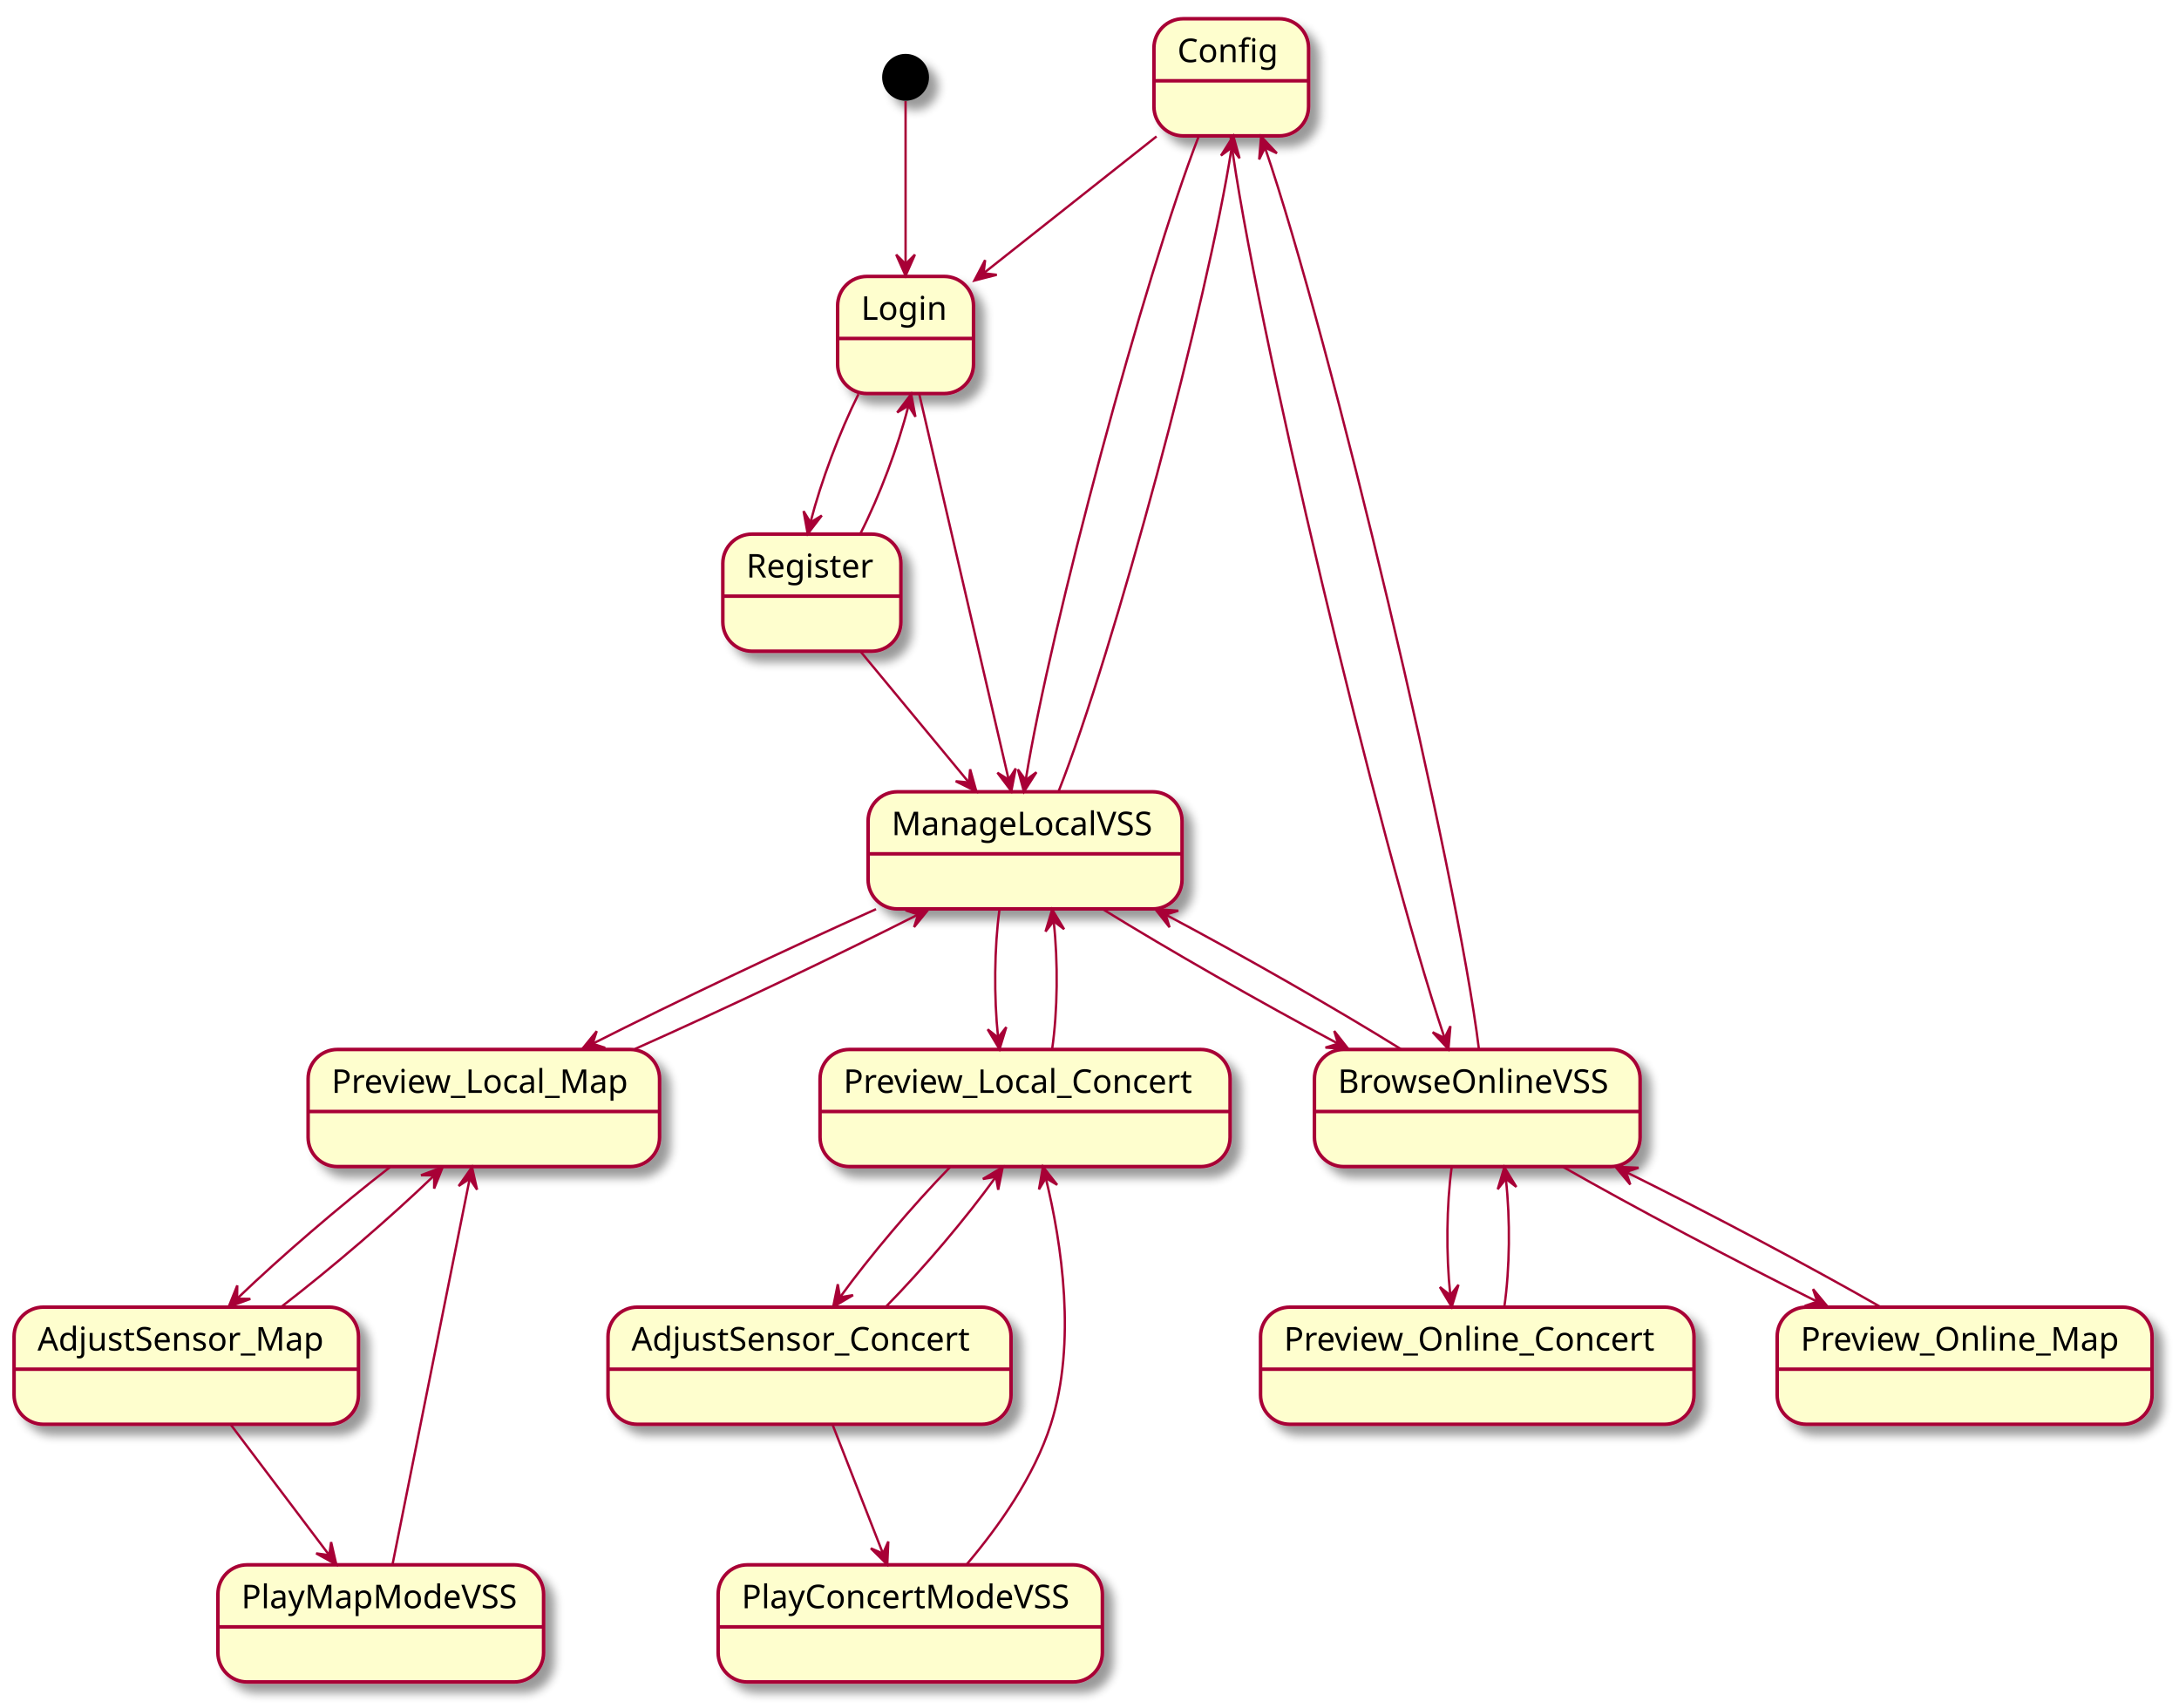
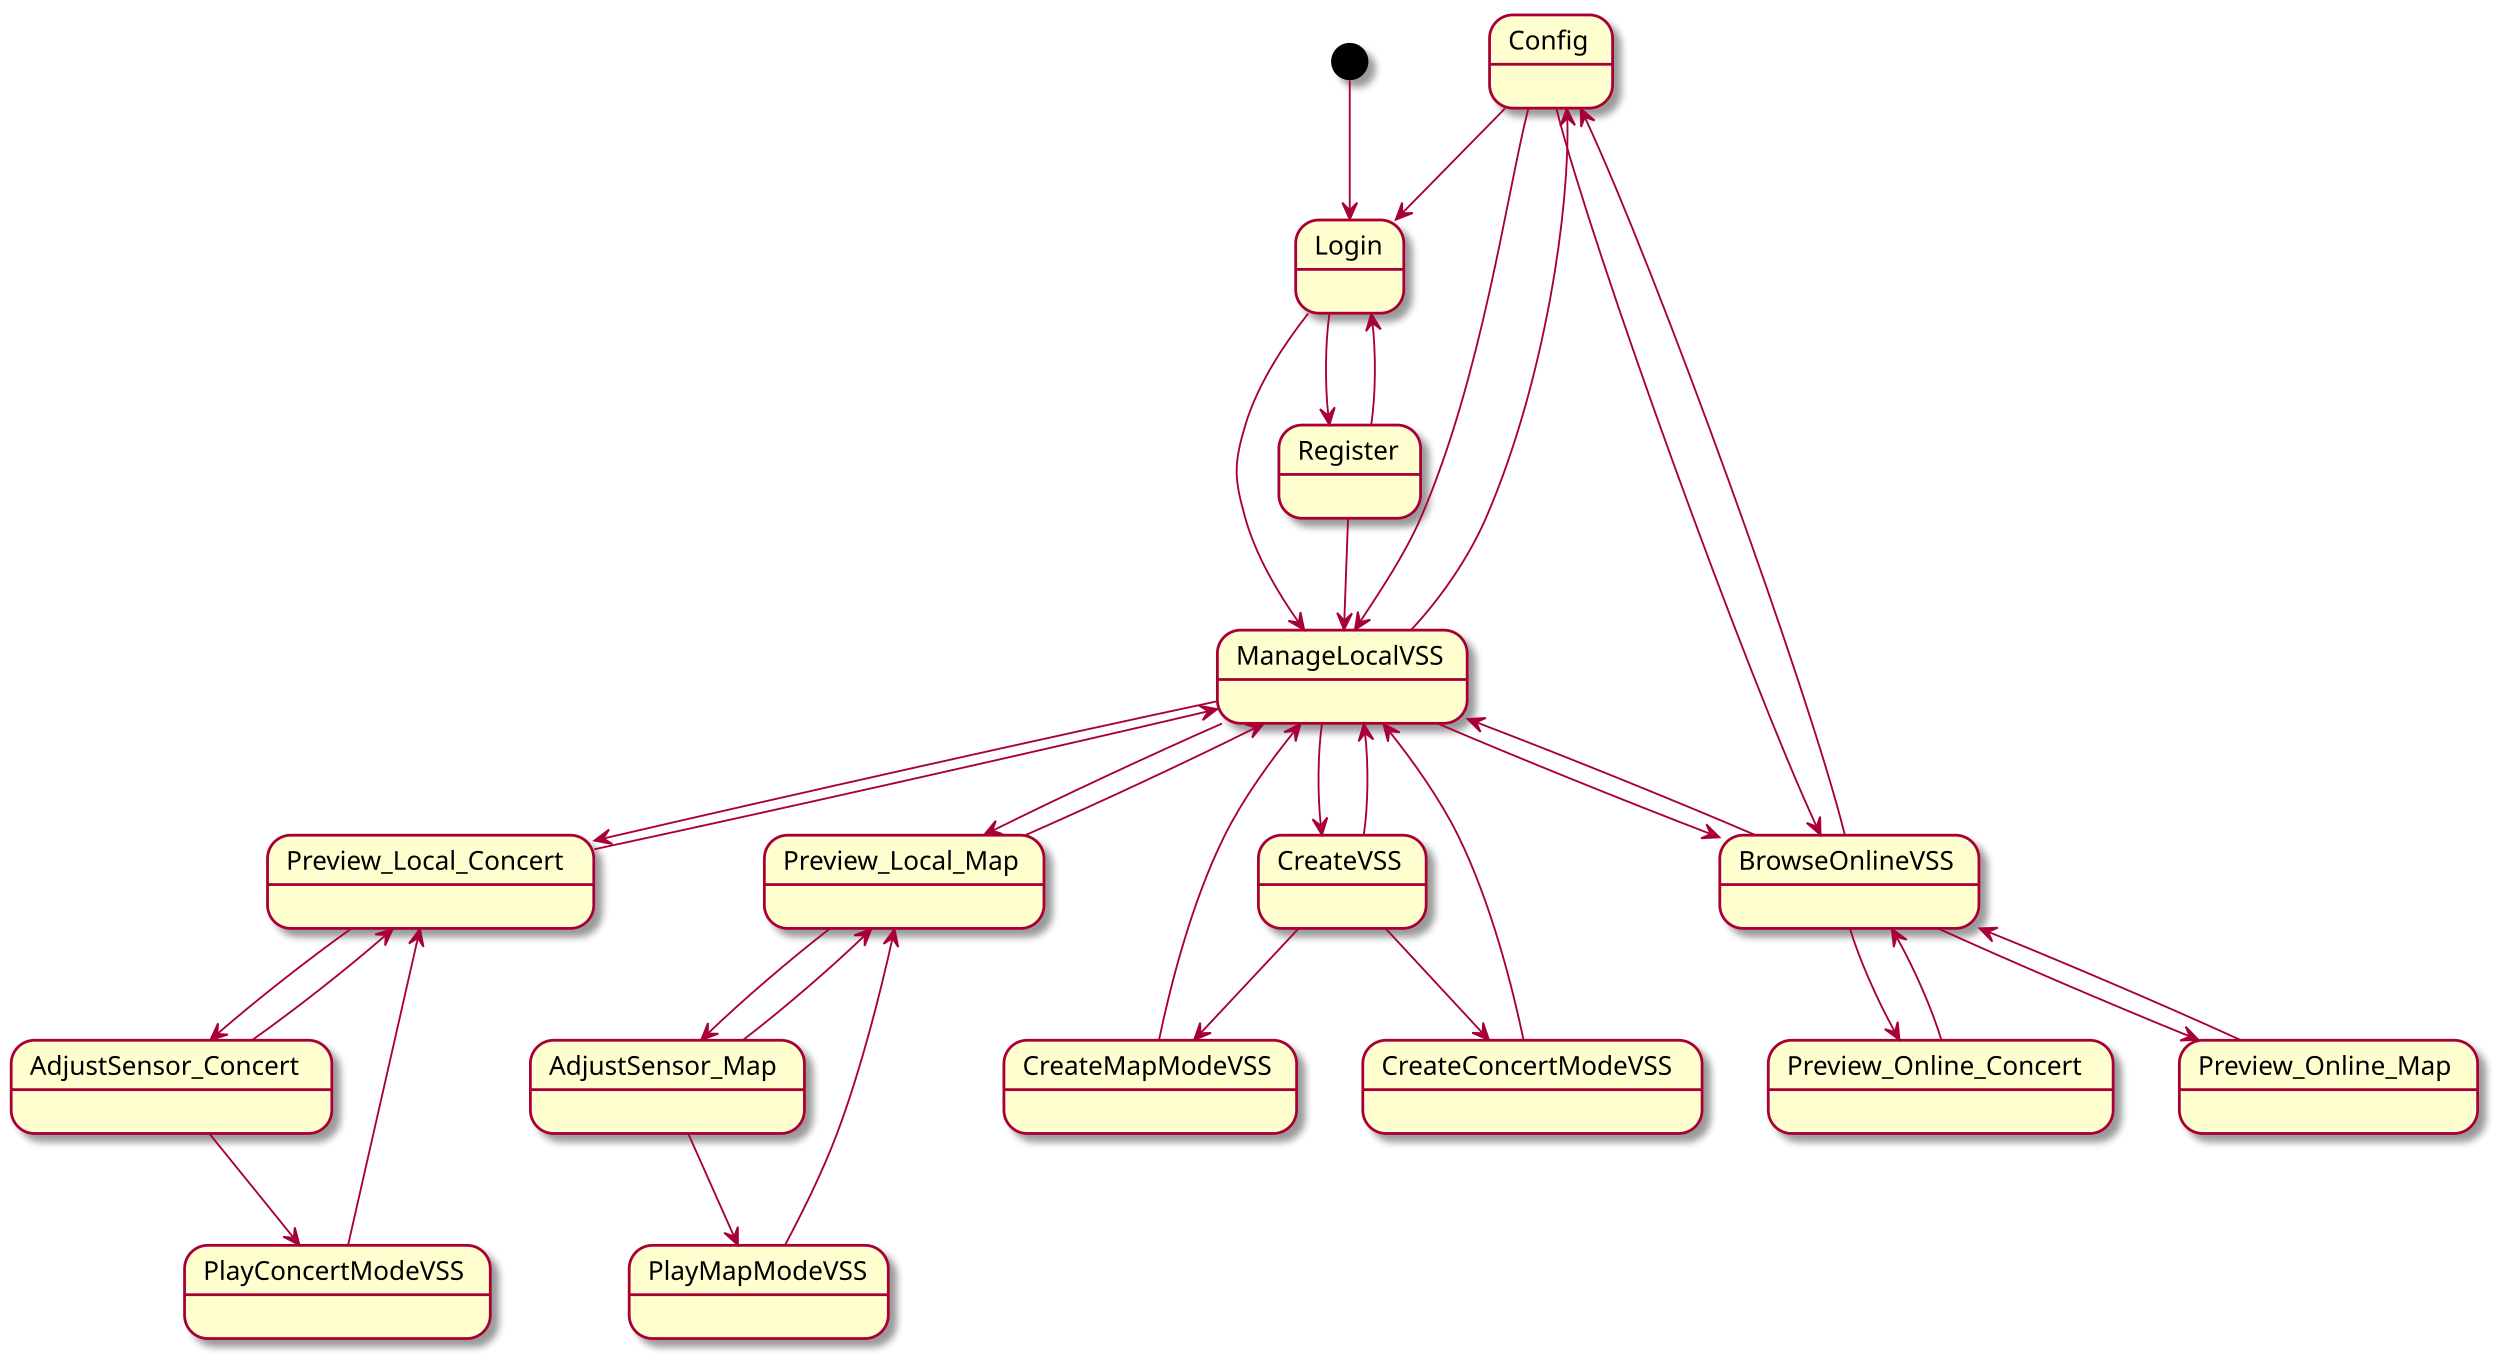
- <svg xmlns="http://www.w3.org/2000/svg" contentScriptType="application/ecmascript" contentStyleType="text/css" height="729px" preserveAspectRatio="none" style="width:930px;height:729px;" version="1.1" viewBox="0 0 930 729" width="930px" zoomAndPan="magnify">
+ <svg xmlns="http://www.w3.org/2000/svg" contentScriptType="application/ecmascript" contentStyleType="text/css" height="729px" preserveAspectRatio="none" style="width:1341px;height:729px;" version="1.1" viewBox="0 0 1341 729" width="1341px" zoomAndPan="magnify">
  <defs>
-     <filter height="300%" id="f1da05pdc9gctw" width="300%" x="-1" y="-1">
+     <filter height="300%" id="f1xbn4dp0o9nj9" width="300%" x="-1" y="-1">
      <feGaussianBlur result="blurOut" stdDeviation="2.0" />
      <feColorMatrix in="blurOut" result="blurOut2" type="matrix" values="0 0 0 0 0 0 0 0 0 0 0 0 0 0 0 0 0 0 .4 0" />
      <feOffset dx="4.0" dy="4.0" in="blurOut2" result="blurOut3" />
      <feBlend in="SourceGraphic" in2="blurOut3" mode="normal" />
    </filter>
  </defs>
  <g>
-     <rect fill="#FEFECE" filter="url(#f1da05pdc9gctw)" height="50" rx="12.5" ry="12.5" style="stroke: #A80036; stroke-width: 1.5;" width="66" x="492.5" y="8" />
-     <line style="stroke: #A80036; stroke-width: 1.5;" x1="492.5" x2="558.5" y1="34.488" y2="34.488" />
-     <text fill="#000000" font-family="sans-serif" font-size="14" lengthAdjust="spacingAndGlyphs" textLength="46" x="502.5" y="26.535">Config</text>
-     <rect fill="#FEFECE" filter="url(#f1da05pdc9gctw)" height="50" rx="12.5" ry="12.5" style="stroke: #A80036; stroke-width: 1.5;" width="58" x="357.5" y="118" />
-     <line style="stroke: #A80036; stroke-width: 1.5;" x1="357.5" x2="415.5" y1="144.488" y2="144.488" />
-     <text fill="#000000" font-family="sans-serif" font-size="14" lengthAdjust="spacingAndGlyphs" textLength="38" x="367.5" y="136.535">Login</text>
-     <ellipse cx="386.5" cy="33" fill="#000000" filter="url(#f1da05pdc9gctw)" rx="10" ry="10" style="stroke: none; stroke-width: 1.0;" />
-     <rect fill="#FEFECE" filter="url(#f1da05pdc9gctw)" height="50" rx="12.5" ry="12.5" style="stroke: #A80036; stroke-width: 1.5;" width="76" x="308.5" y="228" />
-     <line style="stroke: #A80036; stroke-width: 1.5;" x1="308.5" x2="384.5" y1="254.488" y2="254.488" />
-     <text fill="#000000" font-family="sans-serif" font-size="14" lengthAdjust="spacingAndGlyphs" textLength="56" x="318.5" y="246.535">Register</text>
-     <rect fill="#FEFECE" filter="url(#f1da05pdc9gctw)" height="50" rx="12.5" ry="12.5" style="stroke: #A80036; stroke-width: 1.5;" width="134" x="370.5" y="338" />
-     <line style="stroke: #A80036; stroke-width: 1.5;" x1="370.5" x2="504.5" y1="364.488" y2="364.488" />
-     <text fill="#000000" font-family="sans-serif" font-size="14" lengthAdjust="spacingAndGlyphs" textLength="114" x="380.5" y="356.535">ManageLocalVSS</text>
-     <rect fill="#FEFECE" filter="url(#f1da05pdc9gctw)" height="50" rx="12.5" ry="12.5" style="stroke: #A80036; stroke-width: 1.5;" width="150" x="131.5" y="448" />
-     <line style="stroke: #A80036; stroke-width: 1.5;" x1="131.5" x2="281.5" y1="474.488" y2="474.488" />
-     <text fill="#000000" font-family="sans-serif" font-size="14" lengthAdjust="spacingAndGlyphs" textLength="130" x="141.5" y="466.535">Preview_Local_Map</text>
-     <rect fill="#FEFECE" filter="url(#f1da05pdc9gctw)" height="50" rx="12.5" ry="12.5" style="stroke: #A80036; stroke-width: 1.5;" width="175" x="350" y="448" />
-     <line style="stroke: #A80036; stroke-width: 1.5;" x1="350" x2="525" y1="474.488" y2="474.488" />
-     <text fill="#000000" font-family="sans-serif" font-size="14" lengthAdjust="spacingAndGlyphs" textLength="155" x="360" y="466.535">Preview_Local_Concert</text>
-     <rect fill="#FEFECE" filter="url(#f1da05pdc9gctw)" height="50" rx="12.5" ry="12.5" style="stroke: #A80036; stroke-width: 1.5;" width="147" x="6" y="558" />
-     <line style="stroke: #A80036; stroke-width: 1.5;" x1="6" x2="153" y1="584.488" y2="584.488" />
-     <text fill="#000000" font-family="sans-serif" font-size="14" lengthAdjust="spacingAndGlyphs" textLength="127" x="16" y="576.535">AdjustSensor_Map</text>
-     <rect fill="#FEFECE" filter="url(#f1da05pdc9gctw)" height="50" rx="12.5" ry="12.5" style="stroke: #A80036; stroke-width: 1.5;" width="172" x="259.5" y="558" />
-     <line style="stroke: #A80036; stroke-width: 1.5;" x1="259.5" x2="431.5" y1="584.488" y2="584.488" />
-     <text fill="#000000" font-family="sans-serif" font-size="14" lengthAdjust="spacingAndGlyphs" textLength="152" x="269.5" y="576.535">AdjustSensor_Concert</text>
-     <rect fill="#FEFECE" filter="url(#f1da05pdc9gctw)" height="50" rx="12.5" ry="12.5" style="stroke: #A80036; stroke-width: 1.5;" width="139" x="93" y="668" />
-     <line style="stroke: #A80036; stroke-width: 1.5;" x1="93" x2="232" y1="694.488" y2="694.488" />
-     <text fill="#000000" font-family="sans-serif" font-size="14" lengthAdjust="spacingAndGlyphs" textLength="119" x="103" y="686.535">PlayMapModeVSS</text>
-     <rect fill="#FEFECE" filter="url(#f1da05pdc9gctw)" height="50" rx="12.5" ry="12.5" style="stroke: #A80036; stroke-width: 1.5;" width="164" x="306.5" y="668" />
-     <line style="stroke: #A80036; stroke-width: 1.5;" x1="306.5" x2="470.5" y1="694.488" y2="694.488" />
-     <text fill="#000000" font-family="sans-serif" font-size="14" lengthAdjust="spacingAndGlyphs" textLength="144" x="316.5" y="686.535">PlayConcertModeVSS</text>
-     <rect fill="#FEFECE" filter="url(#f1da05pdc9gctw)" height="50" rx="12.5" ry="12.5" style="stroke: #A80036; stroke-width: 1.5;" width="139" x="561" y="448" />
-     <line style="stroke: #A80036; stroke-width: 1.5;" x1="561" x2="700" y1="474.488" y2="474.488" />
-     <text fill="#000000" font-family="sans-serif" font-size="14" lengthAdjust="spacingAndGlyphs" textLength="119" x="571" y="466.535">BrowseOnlineVSS</text>
-     <rect fill="#FEFECE" filter="url(#f1da05pdc9gctw)" height="50" rx="12.5" ry="12.5" style="stroke: #A80036; stroke-width: 1.5;" width="185" x="538" y="558" />
-     <line style="stroke: #A80036; stroke-width: 1.5;" x1="538" x2="723" y1="584.488" y2="584.488" />
-     <text fill="#000000" font-family="sans-serif" font-size="14" lengthAdjust="spacingAndGlyphs" textLength="165" x="548" y="576.535">Preview_Online_Concert</text>
-     <rect fill="#FEFECE" filter="url(#f1da05pdc9gctw)" height="50" rx="12.5" ry="12.5" style="stroke: #A80036; stroke-width: 1.5;" width="160" x="758.5" y="558" />
-     <line style="stroke: #A80036; stroke-width: 1.5;" x1="758.5" x2="918.5" y1="584.488" y2="584.488" />
-     <text fill="#000000" font-family="sans-serif" font-size="14" lengthAdjust="spacingAndGlyphs" textLength="140" x="768.5" y="576.535">Preview_Online_Map</text>
-     <path d="M493.611,58.236 C471.578,75.672 442.328,98.819 419.962,116.519 " fill="none" id="Config-Login" style="stroke: #A80036; stroke-width: 1.0;" />
-     <polygon fill="#A80036" points="415.87,119.758,425.409,117.309,419.79,116.655,420.445,111.036,415.87,119.758" style="stroke: #A80036; stroke-width: 1.0;" />
-     <path d="M386.5,43.151 C386.5,58.776 386.5,89.344 386.5,112.562 " fill="none" id="*start-Login" style="stroke: #A80036; stroke-width: 1.0;" />
-     <polygon fill="#A80036" points="386.5,117.695,390.5,108.695,386.5,112.695,382.5,108.695,386.5,117.695" style="stroke: #A80036; stroke-width: 1.0;" />
-     <path d="M366.404,168.236 C358.292,184.446 350.399,205.593 345.985,222.709 " fill="none" id="Login-Register" style="stroke: #A80036; stroke-width: 1.0;" />
-     <polygon fill="#A80036" points="344.731,227.881,350.739,220.078,345.909,223.022,342.965,218.192,344.731,227.881" style="stroke: #A80036; stroke-width: 1.0;" />
-     <path d="M367.179,227.881 C375.422,211.695 383.337,190.551 387.662,173.416 " fill="none" id="Register-Login" style="stroke: #A80036; stroke-width: 1.0;" />
-     <polygon fill="#A80036" points="388.885,168.236,382.923,176.076,387.736,173.102,390.709,177.915,388.885,168.236" style="stroke: #A80036; stroke-width: 1.0;" />
-     <path d="M367.377,278.236 C381.134,294.866 399.189,316.69 413.533,334.028 " fill="none" id="Register-ManageLocalVSS" style="stroke: #A80036; stroke-width: 1.0;" />
-     <polygon fill="#A80036" points="416.72,337.881,414.065,328.397,413.533,334.029,407.901,333.496,416.72,337.881" style="stroke: #A80036; stroke-width: 1.0;" />
-     <path d="M392.35,168.237 C401.798,208.99 420.376,289.13 430.507,332.833 " fill="none" id="Login-ManageLocalVSS" style="stroke: #A80036; stroke-width: 1.0;" />
-     <polygon fill="#A80036" points="431.639,337.72,433.503,328.049,430.51,332.849,425.71,329.856,431.639,337.72" style="stroke: #A80036; stroke-width: 1.0;" />
-     <path d="M373.893,388.098 C335.599,405.211 287.905,427.873 253.079,445.479 " fill="none" id="ManageLocalVSS-Preview_Local_Map" style="stroke: #A80036; stroke-width: 1.0;" />
-     <polygon fill="#A80036" points="248.468,447.819,258.303,447.313,252.926,445.557,254.683,440.18,248.468,447.819" style="stroke: #A80036; stroke-width: 1.0;" />
-     <path d="M270.933,447.819 C309.395,430.688 357.09,408.026 391.748,390.436 " fill="none" id="Preview_Local_Map-ManageLocalVSS" style="stroke: #A80036; stroke-width: 1.0;" />
-     <polygon fill="#A80036" points="396.335,388.098,386.5,388.621,391.88,390.368,390.133,395.749,396.335,388.098" style="stroke: #A80036; stroke-width: 1.0;" />
-     <path d="M426.58,388.236 C424.364,404.446 424.16,425.593 425.97,442.709 " fill="none" id="ManageLocalVSS-Preview_Local_Concert" style="stroke: #A80036; stroke-width: 1.0;" />
-     <polygon fill="#A80036" points="426.597,447.881,429.486,438.466,425.995,442.918,421.544,439.427,426.597,447.881" style="stroke: #A80036; stroke-width: 1.0;" />
-     <path d="M449.045,447.881 C451.402,431.695 451.628,410.551 449.722,393.416 " fill="none" id="Preview_Local_Concert-ManageLocalVSS" style="stroke: #A80036; stroke-width: 1.0;" />
-     <polygon fill="#A80036" points="449.062,388.236,446.232,397.67,449.694,393.196,454.168,396.658,449.062,388.236" style="stroke: #A80036; stroke-width: 1.0;" />
-     <path d="M166.444,498.236 C144.971,514.866 119.618,536.69 101.564,554.028 " fill="none" id="Preview_Local_Map-AdjustSensor_Map" style="stroke: #A80036; stroke-width: 1.0;" />
-     <polygon fill="#A80036" points="97.597,557.881,106.84,554.479,101.184,554.397,101.266,548.741,97.597,557.881" style="stroke: #A80036; stroke-width: 1.0;" />
-     <path d="M120.046,557.881 C141.635,541.276 167.005,519.454 184.979,502.094 " fill="none" id="AdjustSensor_Map-Preview_Local_Map" style="stroke: #A80036; stroke-width: 1.0;" />
-     <polygon fill="#A80036" points="188.925,498.236,179.694,501.667,185.35,501.731,185.286,507.388,188.925,498.236" style="stroke: #A80036; stroke-width: 1.0;" />
-     <path d="M405.474,498.236 C389.428,514.726 371.193,536.323 358.663,553.59 " fill="none" id="Preview_Local_Concert-AdjustSensor_Concert" style="stroke: #A80036; stroke-width: 1.0;" />
-     <polygon fill="#A80036" points="355.605,557.881,364.086,552.873,358.507,553.809,357.571,548.231,355.605,557.881" style="stroke: #A80036; stroke-width: 1.0;" />
-     <path d="M378.053,557.881 C394.222,541.416 412.476,519.82 424.921,502.533 " fill="none" id="AdjustSensor_Concert-Preview_Local_Concert" style="stroke: #A80036; stroke-width: 1.0;" />
-     <polygon fill="#A80036" points="427.955,498.236,419.496,503.281,425.071,502.321,426.031,507.895,427.955,498.236" style="stroke: #A80036; stroke-width: 1.0;" />
-     <path d="M98.542,608.236 C110.984,624.726 127.28,646.323 140.309,663.59 " fill="none" id="AdjustSensor_Map-PlayMapModeVSS" style="stroke: #A80036; stroke-width: 1.0;" />
-     <polygon fill="#A80036" points="143.547,667.881,141.319,658.288,140.535,663.89,134.933,663.106,143.547,667.881" style="stroke: #A80036; stroke-width: 1.0;" />
-     <path d="M355.365,608.236 C361.756,624.586 370.111,645.958 376.832,663.15 " fill="none" id="AdjustSensor_Concert-PlayConcertModeVSS" style="stroke: #A80036; stroke-width: 1.0;" />
-     <polygon fill="#A80036" points="378.681,667.881,379.13,658.043,376.86,663.224,371.679,660.955,378.681,667.881" style="stroke: #A80036; stroke-width: 1.0;" />
-     <path d="M167.556,667.72 C175.696,627.02 191.676,547.122 200.423,503.386 " fill="none" id="PlayMapModeVSS-Preview_Local_Map" style="stroke: #A80036; stroke-width: 1.0;" />
-     <polygon fill="#A80036" points="201.453,498.237,195.765,506.278,200.472,503.14,203.61,507.846,201.453,498.237" style="stroke: #A80036; stroke-width: 1.0;" />
-     <path d="M412.634,667.762 C426.035,651.951 441.396,630.382 448.5,608 C459.55,573.185 453.141,530.917 446.391,503.058 " fill="none" id="PlayConcertModeVSS-Preview_Local_Concert" style="stroke: #A80036; stroke-width: 1.0;" />
-     <polygon fill="#A80036" points="445.131,498.029,443.439,507.731,446.346,502.879,451.199,505.787,445.131,498.029" style="stroke: #A80036; stroke-width: 1.0;" />
-     <path d="M470.859,388.236 C498.44,405.285 537.828,427.793 570.721,445.331 " fill="none" id="ManageLocalVSS-BrowseOnlineVSS" style="stroke: #A80036; stroke-width: 1.0;" />
-     <polygon fill="#A80036" points="575.525,447.881,569.451,440.128,571.108,445.537,565.7,447.194,575.525,447.881" style="stroke: #A80036; stroke-width: 1.0;" />
-     <path d="M597.873,447.819 C570.304,430.688 530.644,408.026 497.501,390.436 " fill="none" id="BrowseOnlineVSS-ManageLocalVSS" style="stroke: #A80036; stroke-width: 1.0;" />
-     <polygon fill="#A80036" points="493.078,388.098,499.166,395.84,497.498,390.435,502.904,388.767,493.078,388.098" style="stroke: #A80036; stroke-width: 1.0;" />
-     <path d="M631.204,447.865 C621.961,371.909 567.977,144.946 539.884,62.961 " fill="none" id="BrowseOnlineVSS-Config" style="stroke: #A80036; stroke-width: 1.0;" />
-     <polygon fill="#A80036" points="538.236,58.237,537.423,68.052,539.883,62.958,544.977,65.418,538.236,58.237" style="stroke: #A80036; stroke-width: 1.0;" />
-     <path d="M525.181,58.237 C534.938,134.177 588.745,360.389 616.39,442.658 " fill="none" id="Config-BrowseOnlineVSS" style="stroke: #A80036; stroke-width: 1.0;" />
-     <polygon fill="#A80036" points="618.172,447.865,619.042,438.055,616.553,443.135,611.473,440.646,618.172,447.865" style="stroke: #A80036; stroke-width: 1.0;" />
-     <path d="M451.753,337.964 C475.34,278.313 515.644,127.967 525.626,63.32 " fill="none" id="ManageLocalVSS-Config" style="stroke: #A80036; stroke-width: 1.0;" />
-     <polygon fill="#A80036" points="526.395,58.075,521.132,66.399,525.67,63.022,529.047,67.56,526.395,58.075" style="stroke: #A80036; stroke-width: 1.0;" />
-     <path d="M511.653,58.075 C488.485,117.764 448.196,268.111 437.823,332.722 " fill="none" id="Config-ManageLocalVSS" style="stroke: #A80036; stroke-width: 1.0;" />
-     <polygon fill="#A80036" points="437.02,337.964,442.337,329.673,437.778,333.021,434.429,328.462,437.02,337.964" style="stroke: #A80036; stroke-width: 1.0;" />
-     <path d="M619.581,498.236 C617.364,514.446 617.16,535.593 618.97,552.709 " fill="none" id="BrowseOnlineVSS-Preview_Online_Concert" style="stroke: #A80036; stroke-width: 1.0;" />
-     <polygon fill="#A80036" points="619.597,557.881,622.486,548.466,618.995,552.918,614.544,549.427,619.597,557.881" style="stroke: #A80036; stroke-width: 1.0;" />
-     <path d="M642.045,557.881 C644.402,541.695 644.628,520.551 642.722,503.416 " fill="none" id="Preview_Online_Concert-BrowseOnlineVSS" style="stroke: #A80036; stroke-width: 1.0;" />
-     <polygon fill="#A80036" points="642.062,498.236,639.232,507.67,642.694,503.196,647.168,506.658,642.062,498.236" style="stroke: #A80036; stroke-width: 1.0;" />
-     <path d="M667.3,498.236 C697.328,515.355 740.011,537.978 775.381,555.546 " fill="none" id="BrowseOnlineVSS-Preview_Online_Map" style="stroke: #A80036; stroke-width: 1.0;" />
-     <polygon fill="#A80036" points="780.099,557.881,773.807,550.304,775.618,555.664,770.259,557.475,780.099,557.881" style="stroke: #A80036; stroke-width: 1.0;" />
-     <path d="M802.439,557.819 C772.534,540.688 729.784,518.026 694.242,500.436 " fill="none" id="Preview_Online_Map-BrowseOnlineVSS" style="stroke: #A80036; stroke-width: 1.0;" />
-     <polygon fill="#A80036" points="689.5,498.098,695.804,505.666,693.985,500.309,699.342,498.49,689.5,498.098" style="stroke: #A80036; stroke-width: 1.0;" />
+     <rect fill="#FEFECE" filter="url(#f1xbn4dp0o9nj9)" height="50" rx="12.5" ry="12.5" style="stroke: #A80036; stroke-width: 1.5;" width="66" x="799" y="8" />
+     <line style="stroke: #A80036; stroke-width: 1.5;" x1="799" x2="865" y1="34.488" y2="34.488" />
+     <text fill="#000000" font-family="sans-serif" font-size="14" lengthAdjust="spacingAndGlyphs" textLength="46" x="809" y="26.535">Config</text>
+     <rect fill="#FEFECE" filter="url(#f1xbn4dp0o9nj9)" height="50" rx="12.5" ry="12.5" style="stroke: #A80036; stroke-width: 1.5;" width="58" x="695" y="118" />
+     <line style="stroke: #A80036; stroke-width: 1.5;" x1="695" x2="753" y1="144.488" y2="144.488" />
+     <text fill="#000000" font-family="sans-serif" font-size="14" lengthAdjust="spacingAndGlyphs" textLength="38" x="705" y="136.535">Login</text>
+     <ellipse cx="724" cy="33" fill="#000000" filter="url(#f1xbn4dp0o9nj9)" rx="10" ry="10" style="stroke: none; stroke-width: 1.0;" />
+     <rect fill="#FEFECE" filter="url(#f1xbn4dp0o9nj9)" height="50" rx="12.5" ry="12.5" style="stroke: #A80036; stroke-width: 1.5;" width="76" x="686" y="228" />
+     <line style="stroke: #A80036; stroke-width: 1.5;" x1="686" x2="762" y1="254.488" y2="254.488" />
+     <text fill="#000000" font-family="sans-serif" font-size="14" lengthAdjust="spacingAndGlyphs" textLength="56" x="696" y="246.535">Register</text>
+     <rect fill="#FEFECE" filter="url(#f1xbn4dp0o9nj9)" height="50" rx="12.5" ry="12.5" style="stroke: #A80036; stroke-width: 1.5;" width="134" x="653" y="338" />
+     <line style="stroke: #A80036; stroke-width: 1.5;" x1="653" x2="787" y1="364.488" y2="364.488" />
+     <text fill="#000000" font-family="sans-serif" font-size="14" lengthAdjust="spacingAndGlyphs" textLength="114" x="663" y="356.535">ManageLocalVSS</text>
+     <rect fill="#FEFECE" filter="url(#f1xbn4dp0o9nj9)" height="50" rx="12.5" ry="12.5" style="stroke: #A80036; stroke-width: 1.5;" width="150" x="410" y="448" />
+     <line style="stroke: #A80036; stroke-width: 1.5;" x1="410" x2="560" y1="474.488" y2="474.488" />
+     <text fill="#000000" font-family="sans-serif" font-size="14" lengthAdjust="spacingAndGlyphs" textLength="130" x="420" y="466.535">Preview_Local_Map</text>
+     <rect fill="#FEFECE" filter="url(#f1xbn4dp0o9nj9)" height="50" rx="12.5" ry="12.5" style="stroke: #A80036; stroke-width: 1.5;" width="175" x="143.5" y="448" />
+     <line style="stroke: #A80036; stroke-width: 1.5;" x1="143.5" x2="318.5" y1="474.488" y2="474.488" />
+     <text fill="#000000" font-family="sans-serif" font-size="14" lengthAdjust="spacingAndGlyphs" textLength="155" x="153.5" y="466.535">Preview_Local_Concert</text>
+     <rect fill="#FEFECE" filter="url(#f1xbn4dp0o9nj9)" height="50" rx="12.5" ry="12.5" style="stroke: #A80036; stroke-width: 1.5;" width="147" x="284.5" y="558" />
+     <line style="stroke: #A80036; stroke-width: 1.5;" x1="284.5" x2="431.5" y1="584.488" y2="584.488" />
+     <text fill="#000000" font-family="sans-serif" font-size="14" lengthAdjust="spacingAndGlyphs" textLength="127" x="294.5" y="576.535">AdjustSensor_Map</text>
+     <rect fill="#FEFECE" filter="url(#f1xbn4dp0o9nj9)" height="50" rx="12.5" ry="12.5" style="stroke: #A80036; stroke-width: 1.5;" width="172" x="6" y="558" />
+     <line style="stroke: #A80036; stroke-width: 1.5;" x1="6" x2="178" y1="584.488" y2="584.488" />
+     <text fill="#000000" font-family="sans-serif" font-size="14" lengthAdjust="spacingAndGlyphs" textLength="152" x="16" y="576.535">AdjustSensor_Concert</text>
+     <rect fill="#FEFECE" filter="url(#f1xbn4dp0o9nj9)" height="50" rx="12.5" ry="12.5" style="stroke: #A80036; stroke-width: 1.5;" width="139" x="337.5" y="668" />
+     <line style="stroke: #A80036; stroke-width: 1.5;" x1="337.5" x2="476.5" y1="694.488" y2="694.488" />
+     <text fill="#000000" font-family="sans-serif" font-size="14" lengthAdjust="spacingAndGlyphs" textLength="119" x="347.5" y="686.535">PlayMapModeVSS</text>
+     <rect fill="#FEFECE" filter="url(#f1xbn4dp0o9nj9)" height="50" rx="12.5" ry="12.5" style="stroke: #A80036; stroke-width: 1.5;" width="164" x="99" y="668" />
+     <line style="stroke: #A80036; stroke-width: 1.5;" x1="99" x2="263" y1="694.488" y2="694.488" />
+     <text fill="#000000" font-family="sans-serif" font-size="14" lengthAdjust="spacingAndGlyphs" textLength="144" x="109" y="686.535">PlayConcertModeVSS</text>
+     <rect fill="#FEFECE" filter="url(#f1xbn4dp0o9nj9)" height="50" rx="12.5" ry="12.5" style="stroke: #A80036; stroke-width: 1.5;" width="139" x="922.5" y="448" />
+     <line style="stroke: #A80036; stroke-width: 1.5;" x1="922.5" x2="1061.5" y1="474.488" y2="474.488" />
+     <text fill="#000000" font-family="sans-serif" font-size="14" lengthAdjust="spacingAndGlyphs" textLength="119" x="932.5" y="466.535">BrowseOnlineVSS</text>
+     <rect fill="#FEFECE" filter="url(#f1xbn4dp0o9nj9)" height="50" rx="12.5" ry="12.5" style="stroke: #A80036; stroke-width: 1.5;" width="185" x="948.5" y="558" />
+     <line style="stroke: #A80036; stroke-width: 1.5;" x1="948.5" x2="1133.5" y1="584.488" y2="584.488" />
+     <text fill="#000000" font-family="sans-serif" font-size="14" lengthAdjust="spacingAndGlyphs" textLength="165" x="958.5" y="576.535">Preview_Online_Concert</text>
+     <rect fill="#FEFECE" filter="url(#f1xbn4dp0o9nj9)" height="50" rx="12.5" ry="12.5" style="stroke: #A80036; stroke-width: 1.5;" width="160" x="1169" y="558" />
+     <line style="stroke: #A80036; stroke-width: 1.5;" x1="1169" x2="1329" y1="584.488" y2="584.488" />
+     <text fill="#000000" font-family="sans-serif" font-size="14" lengthAdjust="spacingAndGlyphs" textLength="140" x="1179" y="576.535">Preview_Online_Map</text>
+     <rect fill="#FEFECE" filter="url(#f1xbn4dp0o9nj9)" height="50" rx="12.5" ry="12.5" style="stroke: #A80036; stroke-width: 1.5;" width="90" x="675" y="448" />
+     <line style="stroke: #A80036; stroke-width: 1.5;" x1="675" x2="765" y1="474.488" y2="474.488" />
+     <text fill="#000000" font-family="sans-serif" font-size="14" lengthAdjust="spacingAndGlyphs" textLength="70" x="685" y="466.535">CreateVSS</text>
+     <rect fill="#FEFECE" filter="url(#f1xbn4dp0o9nj9)" height="50" rx="12.5" ry="12.5" style="stroke: #A80036; stroke-width: 1.5;" width="157" x="538.5" y="558" />
+     <line style="stroke: #A80036; stroke-width: 1.5;" x1="538.5" x2="695.5" y1="584.488" y2="584.488" />
+     <text fill="#000000" font-family="sans-serif" font-size="14" lengthAdjust="spacingAndGlyphs" textLength="137" x="548.5" y="576.535">CreateMapModeVSS</text>
+     <rect fill="#FEFECE" filter="url(#f1xbn4dp0o9nj9)" height="50" rx="12.5" ry="12.5" style="stroke: #A80036; stroke-width: 1.5;" width="182" x="731" y="558" />
+     <line style="stroke: #A80036; stroke-width: 1.5;" x1="731" x2="913" y1="584.488" y2="584.488" />
+     <text fill="#000000" font-family="sans-serif" font-size="14" lengthAdjust="spacingAndGlyphs" textLength="162" x="741" y="576.535">CreateConcertModeVSS</text>
+     <path d="M807.223,58.236 C790.896,74.866 769.468,96.69 752.445,114.028 " fill="none" id="Config-Login" style="stroke: #A80036; stroke-width: 1.0;" />
+     <polygon fill="#A80036" points="748.662,117.881,757.822,114.261,752.165,114.313,752.113,108.657,748.662,117.881" style="stroke: #A80036; stroke-width: 1.0;" />
+     <path d="M724,43.151 C724,58.776 724,89.344 724,112.562 " fill="none" id="*start-Login" style="stroke: #A80036; stroke-width: 1.0;" />
+     <polygon fill="#A80036" points="724,117.695,728,108.695,724,112.695,720,108.695,724,117.695" style="stroke: #A80036; stroke-width: 1.0;" />
+     <path d="M713.081,168.236 C710.864,184.446 710.66,205.593 712.47,222.709 " fill="none" id="Login-Register" style="stroke: #A80036; stroke-width: 1.0;" />
+     <polygon fill="#A80036" points="713.097,227.881,715.986,218.466,712.495,222.917,708.044,219.427,713.097,227.881" style="stroke: #A80036; stroke-width: 1.0;" />
+     <path d="M735.545,227.881 C737.902,211.695 738.128,190.551 736.222,173.416 " fill="none" id="Register-Login" style="stroke: #A80036; stroke-width: 1.0;" />
+     <polygon fill="#A80036" points="735.562,168.236,732.732,177.67,736.194,173.196,740.668,176.658,735.562,168.236" style="stroke: #A80036; stroke-width: 1.0;" />
+     <path d="M723.082,278.236 C722.493,294.446 721.724,315.593 721.101,332.709 " fill="none" id="Register-ManageLocalVSS" style="stroke: #A80036; stroke-width: 1.0;" />
+     <polygon fill="#A80036" points="720.913,337.881,725.238,329.033,721.095,332.885,717.243,328.742,720.913,337.881" style="stroke: #A80036; stroke-width: 1.0;" />
+     <path d="M701.739,168.145 C689.156,184.087 674.648,205.825 668,228 C661.618,249.286 661.976,256.61 668,278 C673.658,298.091 685.534,318.125 696.509,333.694 " fill="none" id="Login-ManageLocalVSS" style="stroke: #A80036; stroke-width: 1.0;" />
+     <polygon fill="#A80036" points="699.575,337.962,697.574,328.319,696.659,333.901,691.076,332.986,699.575,337.962" style="stroke: #A80036; stroke-width: 1.0;" />
+     <path d="M655.48,388.098 C616.564,405.211 568.046,427.873 532.579,445.479 " fill="none" id="ManageLocalVSS-Preview_Local_Map" style="stroke: #A80036; stroke-width: 1.0;" />
+     <polygon fill="#A80036" points="527.883,447.819,537.723,447.386,532.359,445.589,534.155,440.225,527.883,447.819" style="stroke: #A80036; stroke-width: 1.0;" />
+     <path d="M550.349,447.819 C589.434,430.688 637.953,408.026 673.25,390.436 " fill="none" id="Preview_Local_Map-ManageLocalVSS" style="stroke: #A80036; stroke-width: 1.0;" />
+     <polygon fill="#A80036" points="677.923,388.098,668.084,388.548,673.451,390.336,671.663,395.702,677.923,388.098" style="stroke: #A80036; stroke-width: 1.0;" />
+     <path d="M652.87,376.159 C567.466,394.311 420.048,427.322 323.934,449.701 " fill="none" id="ManageLocalVSS-Preview_Local_Concert" style="stroke: #A80036; stroke-width: 1.0;" />
+     <polygon fill="#A80036" points="318.824,450.892,328.498,452.744,323.694,449.757,326.681,444.953,318.824,450.892" style="stroke: #A80036; stroke-width: 1.0;" />
+     <path d="M318.8,455.54 C412.993,435.329 560.427,402.181 648.046,381.527 " fill="none" id="Preview_Local_Concert-ManageLocalVSS" style="stroke: #A80036; stroke-width: 1.0;" />
+     <polygon fill="#A80036" points="652.951,380.369,643.273,378.544,648.085,381.518,645.111,386.33,652.951,380.369" style="stroke: #A80036; stroke-width: 1.0;" />
+     <path d="M444.944,498.236 C423.471,514.866 398.118,536.69 380.064,554.028 " fill="none" id="Preview_Local_Map-AdjustSensor_Map" style="stroke: #A80036; stroke-width: 1.0;" />
+     <polygon fill="#A80036" points="376.097,557.881,385.34,554.479,379.684,554.397,379.766,548.741,376.097,557.881" style="stroke: #A80036; stroke-width: 1.0;" />
+     <path d="M398.546,557.881 C420.135,541.276 445.505,519.454 463.479,502.094 " fill="none" id="AdjustSensor_Map-Preview_Local_Map" style="stroke: #A80036; stroke-width: 1.0;" />
+     <polygon fill="#A80036" points="467.425,498.236,458.193,501.667,463.85,501.731,463.786,507.388,467.425,498.236" style="stroke: #A80036; stroke-width: 1.0;" />
+     <path d="M188.191,498.236 C164.708,515.005 136.704,537.057 116.723,554.465 " fill="none" id="Preview_Local_Concert-AdjustSensor_Concert" style="stroke: #A80036; stroke-width: 1.0;" />
+     <polygon fill="#A80036" points="112.838,557.881,122.238,554.942,116.592,554.58,116.955,548.934,112.838,557.881" style="stroke: #A80036; stroke-width: 1.0;" />
+     <path d="M135.286,557.881 C158.883,541.137 186.904,519.087 206.804,501.658 " fill="none" id="AdjustSensor_Concert-Preview_Local_Concert" style="stroke: #A80036; stroke-width: 1.0;" />
+     <polygon fill="#A80036" points="210.672,498.236,201.281,501.203,206.927,501.549,206.581,507.195,210.672,498.236" style="stroke: #A80036; stroke-width: 1.0;" />
+     <path d="M369.242,608.236 C376.525,624.586 386.045,645.958 393.703,663.15 " fill="none" id="AdjustSensor_Map-PlayMapModeVSS" style="stroke: #A80036; stroke-width: 1.0;" />
+     <polygon fill="#A80036" points="395.811,667.881,395.802,658.032,393.776,663.314,388.495,661.288,395.811,667.881" style="stroke: #A80036; stroke-width: 1.0;" />
+     <path d="M112.418,608.236 C125.76,624.726 143.234,646.323 157.205,663.59 " fill="none" id="AdjustSensor_Concert-PlayConcertModeVSS" style="stroke: #A80036; stroke-width: 1.0;" />
+     <polygon fill="#A80036" points="160.677,667.881,158.125,658.369,157.532,663.994,151.906,663.4,160.677,667.881" style="stroke: #A80036; stroke-width: 1.0;" />
+     <path d="M421.036,667.922 C429.925,651.299 441.177,628.799 449,608 C462.184,572.948 472.56,531.073 478.719,503.354 " fill="none" id="PlayMapModeVSS-Preview_Local_Map" style="stroke: #A80036; stroke-width: 1.0;" />
+     <polygon fill="#A80036" points="479.82,498.348,473.981,506.279,478.746,503.231,481.794,507.997,479.82,498.348" style="stroke: #A80036; stroke-width: 1.0;" />
+     <path d="M186.745,667.72 C196.014,626.938 214.228,546.797 224.155,503.12 " fill="none" id="PlayConcertModeVSS-Preview_Local_Concert" style="stroke: #A80036; stroke-width: 1.0;" />
+     <polygon fill="#A80036" points="225.264,498.237,219.369,506.127,224.156,503.113,227.17,507.899,225.264,498.237" style="stroke: #A80036; stroke-width: 1.0;" />
+     <path d="M771.161,388.098 C812.53,405.815 871.019,429.479 917.53,447.324 " fill="none" id="ManageLocalVSS-BrowseOnlineVSS" style="stroke: #A80036; stroke-width: 1.0;" />
+     <polygon fill="#A80036" points="922.278,449.141,915.303,442.188,917.609,447.354,912.443,449.66,922.278,449.141" style="stroke: #A80036; stroke-width: 1.0;" />
+     <path d="M941.42,447.876 C899.274,429.765 839.117,405.449 791.999,387.486 " fill="none" id="BrowseOnlineVSS-ManageLocalVSS" style="stroke: #A80036; stroke-width: 1.0;" />
+     <polygon fill="#A80036" points="787.192,385.659,794.183,392.596,791.866,387.436,797.026,385.118,787.192,385.659" style="stroke: #A80036; stroke-width: 1.0;" />
+     <path d="M989.562,447.865 C970.824,371.909 888.47,144.946 850.129,62.961 " fill="none" id="BrowseOnlineVSS-Config" style="stroke: #A80036; stroke-width: 1.0;" />
+     <polygon fill="#A80036" points="847.891,58.237,848.129,68.083,850.032,62.755,855.359,64.658,847.891,58.237" style="stroke: #A80036; stroke-width: 1.0;" />
+     <path d="M834.836,58.237 C854.124,134.328 936.496,361.293 974.323,443.149 " fill="none" id="Config-BrowseOnlineVSS" style="stroke: #A80036; stroke-width: 1.0;" />
+     <polygon fill="#A80036" points="976.53,447.865,976.339,438.018,974.411,443.337,969.093,441.409,976.53,447.865" style="stroke: #A80036; stroke-width: 1.0;" />
+     <path d="M756.999,337.799 C772.159,321.667 787.55,299.748 797,278 C828.793,204.831 842.231,110.82 840.688,63.337 " fill="none" id="ManageLocalVSS-Config" style="stroke: #A80036; stroke-width: 1.0;" />
+     <polygon fill="#A80036" points="840.46,58.335,836.874,67.508,840.688,63.33,844.866,67.143,840.46,58.335" style="stroke: #A80036; stroke-width: 1.0;" />
+     <path d="M819.769,58.335 C808.186,103.941 794.952,202.164 762,278 C753.362,297.879 739.761,317.901 729.573,333.515 " fill="none" id="Config-ManageLocalVSS" style="stroke: #A80036; stroke-width: 1.0;" />
+     <polygon fill="#A80036" points="726.797,337.799,735.048,332.422,729.516,333.603,728.335,328.071,726.797,337.799" style="stroke: #A80036; stroke-width: 1.0;" />
+     <path d="M992.322,498.236 C997.369,514.586 1006.702,535.958 1016.221,553.15 " fill="none" id="BrowseOnlineVSS-Preview_Online_Concert" style="stroke: #A80036; stroke-width: 1.0;" />
+     <polygon fill="#A80036" points="1018.907,557.881,1017.941,548.08,1016.438,553.533,1010.985,552.03,1018.907,557.881" style="stroke: #A80036; stroke-width: 1.0;" />
+     <path d="M1041.355,557.881 C1036.461,541.555 1027.151,520.186 1017.524,502.973 " fill="none" id="Preview_Online_Concert-BrowseOnlineVSS" style="stroke: #A80036; stroke-width: 1.0;" />
+     <polygon fill="#A80036" points="1014.803,498.236,1015.817,508.033,1017.293,502.572,1022.754,504.049,1014.803,498.236" style="stroke: #A80036; stroke-width: 1.0;" />
+     <path d="M1039.738,498.098 C1077.671,515.351 1131.07,538.244 1174.545,555.909 " fill="none" id="BrowseOnlineVSS-Preview_Online_Map" style="stroke: #A80036; stroke-width: 1.0;" />
+     <polygon fill="#A80036" points="1179.257,557.819,1172.419,550.731,1174.623,555.941,1169.413,558.145,1179.257,557.819" style="stroke: #A80036; stroke-width: 1.0;" />
+     <path d="M1202.004,557.948 C1164.051,540.62 1110.32,517.586 1066.579,499.875 " fill="none" id="Preview_Online_Map-BrowseOnlineVSS" style="stroke: #A80036; stroke-width: 1.0;" />
+     <polygon fill="#A80036" points="1061.839,497.961,1068.686,505.04,1066.475,499.833,1071.682,497.622,1061.839,497.961" style="stroke: #A80036; stroke-width: 1.0;" />
+     <path d="M709.081,388.236 C706.864,404.446 706.66,425.593 708.47,442.709 " fill="none" id="ManageLocalVSS-CreateVSS" style="stroke: #A80036; stroke-width: 1.0;" />
+     <polygon fill="#A80036" points="709.097,447.881,711.986,438.466,708.495,442.918,704.044,439.427,709.097,447.881" style="stroke: #A80036; stroke-width: 1.0;" />
+     <path d="M731.545,447.881 C733.902,431.695 734.128,410.551 732.222,393.416 " fill="none" id="CreateVSS-ManageLocalVSS" style="stroke: #A80036; stroke-width: 1.0;" />
+     <polygon fill="#A80036" points="731.562,388.236,728.732,397.67,732.194,393.196,736.668,396.658,731.562,388.236" style="stroke: #A80036; stroke-width: 1.0;" />
+     <path d="M696.37,498.236 C680.799,514.866 660.363,536.69 644.128,554.028 " fill="none" id="CreateVSS-CreateMapModeVSS" style="stroke: #A80036; stroke-width: 1.0;" />
+     <polygon fill="#A80036" points="640.52,557.881,649.592,554.046,643.938,554.231,643.752,548.578,640.52,557.881" style="stroke: #A80036; stroke-width: 1.0;" />
+     <path d="M621.689,557.886 C627.508,530.015 638.933,484.198 657,448 C666.982,428.001 681.709,407.809 694.415,392.126 " fill="none" id="CreateMapModeVSS-ManageLocalVSS" style="stroke: #A80036; stroke-width: 1.0;" />
+     <polygon fill="#A80036" points="697.597,388.239,688.801,392.668,694.43,392.108,694.991,397.737,697.597,388.239" style="stroke: #A80036; stroke-width: 1.0;" />
+     <path d="M743.401,498.236 C758.821,514.866 779.058,536.69 795.135,554.028 " fill="none" id="CreateVSS-CreateConcertModeVSS" style="stroke: #A80036; stroke-width: 1.0;" />
+     <polygon fill="#A80036" points="798.708,557.881,795.521,548.562,795.308,554.215,789.655,554.002,798.708,557.881" style="stroke: #A80036; stroke-width: 1.0;" />
+     <path d="M817.259,557.911 C811.394,530.064 799.929,484.266 782,448 C772.233,428.244 757.901,408.229 745.475,392.587 " fill="none" id="CreateConcertModeVSS-ManageLocalVSS" style="stroke: #A80036; stroke-width: 1.0;" />
+     <polygon fill="#A80036" points="742.027,388.296,744.546,397.817,745.159,392.193,750.782,392.806,742.027,388.296" style="stroke: #A80036; stroke-width: 1.0;" />
  </g>
</svg>
